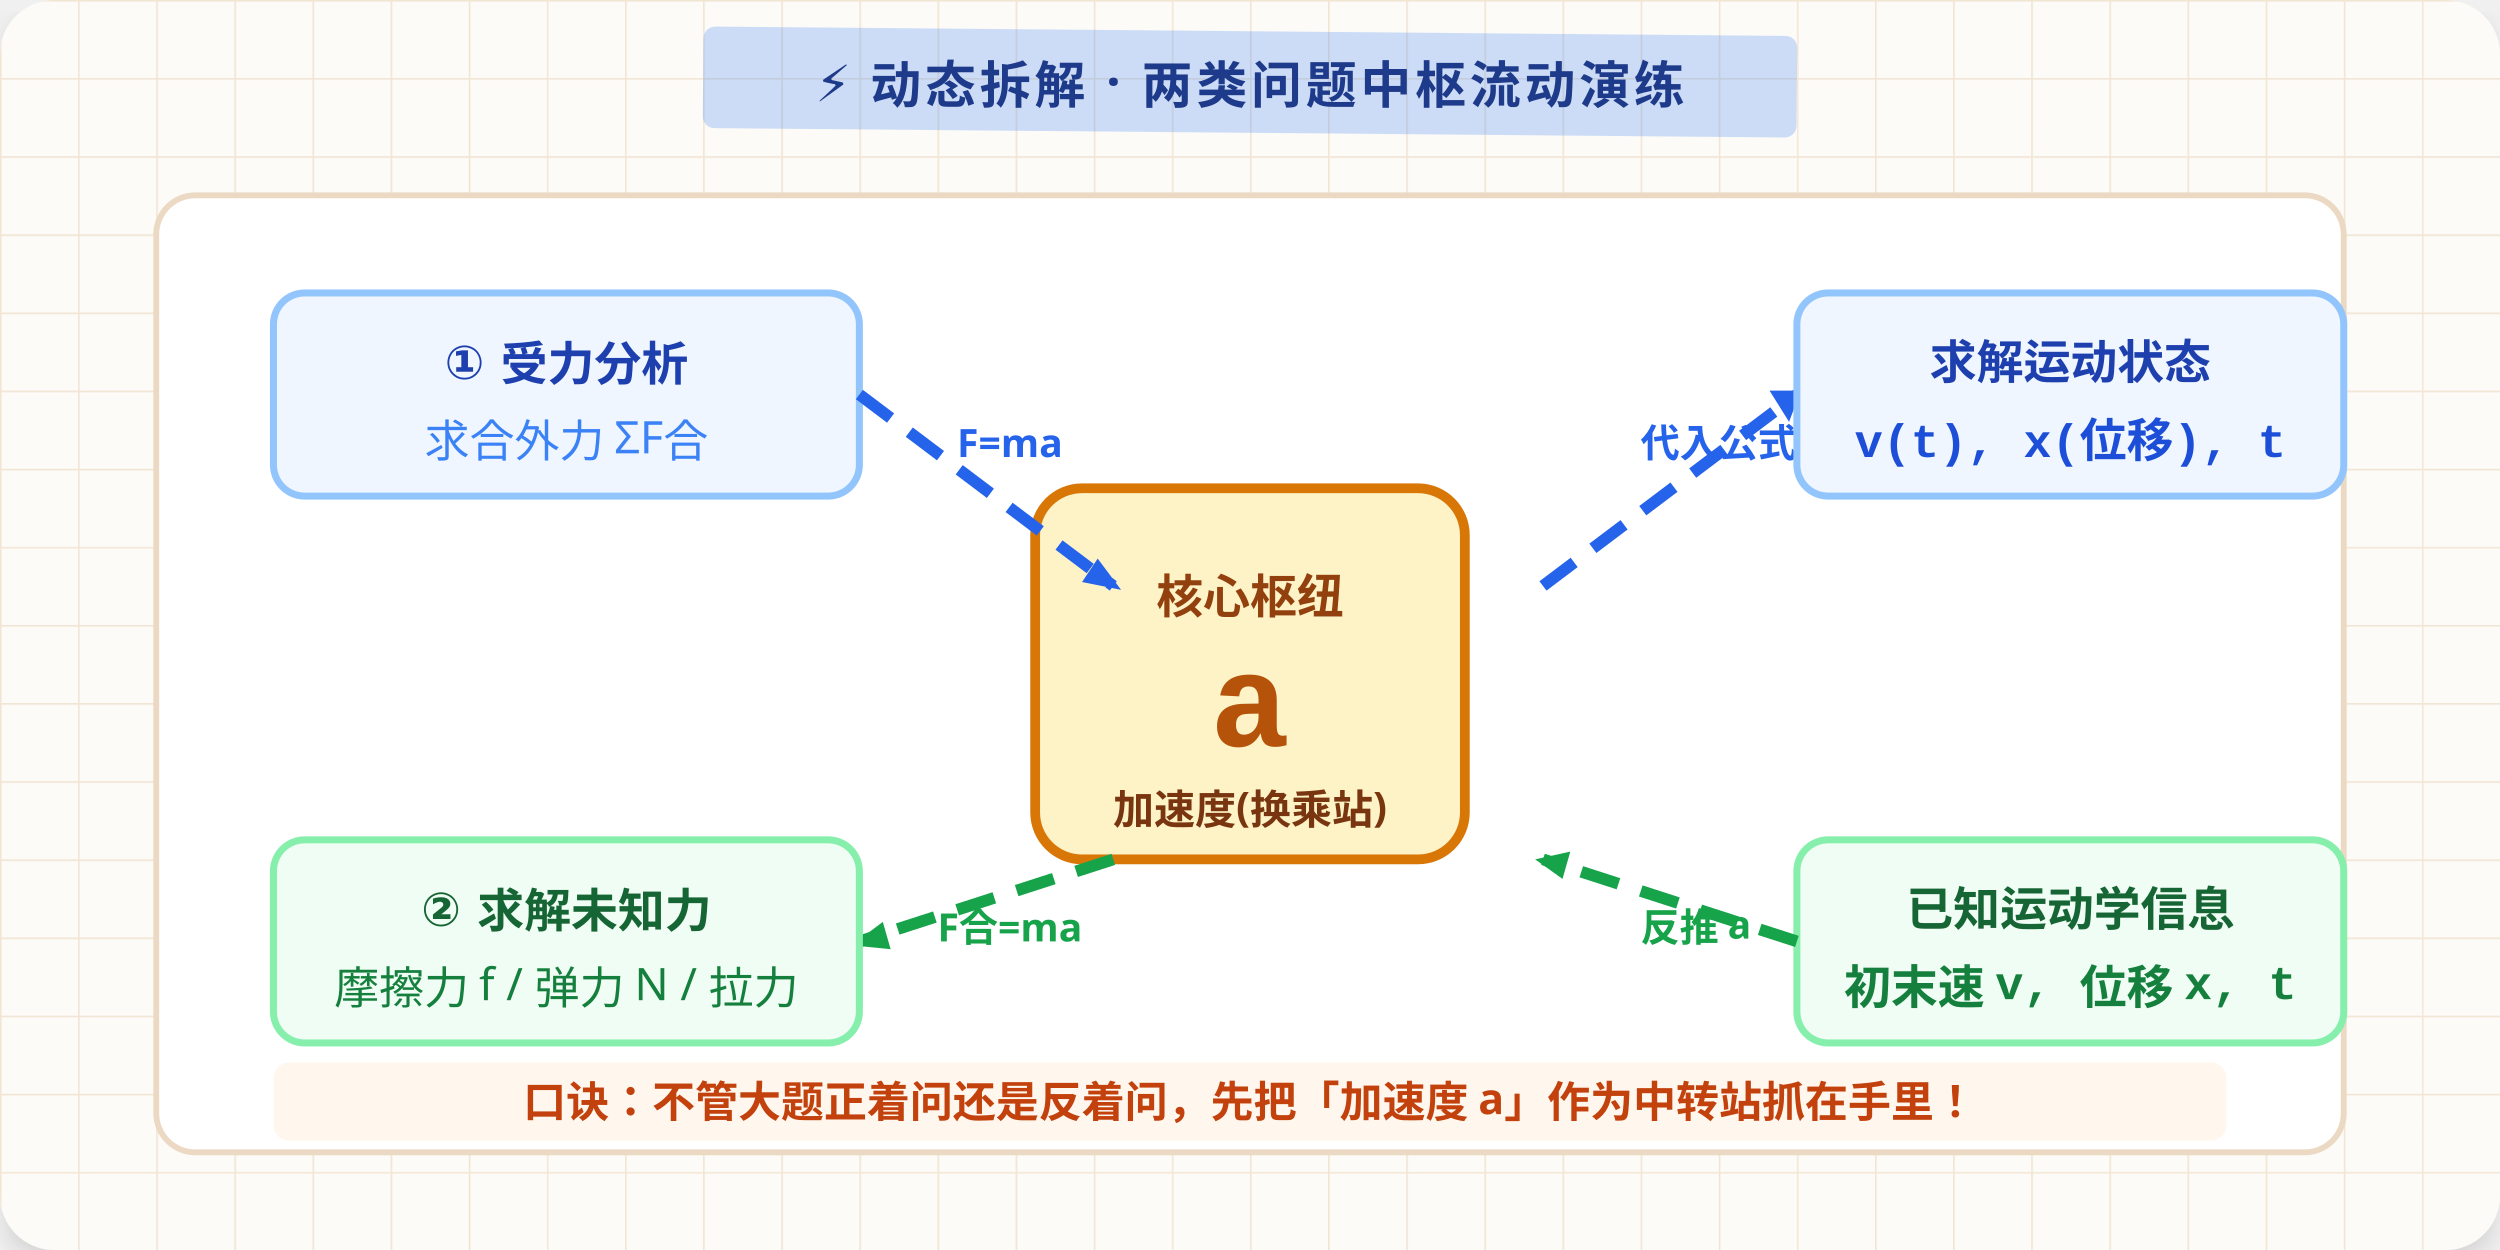
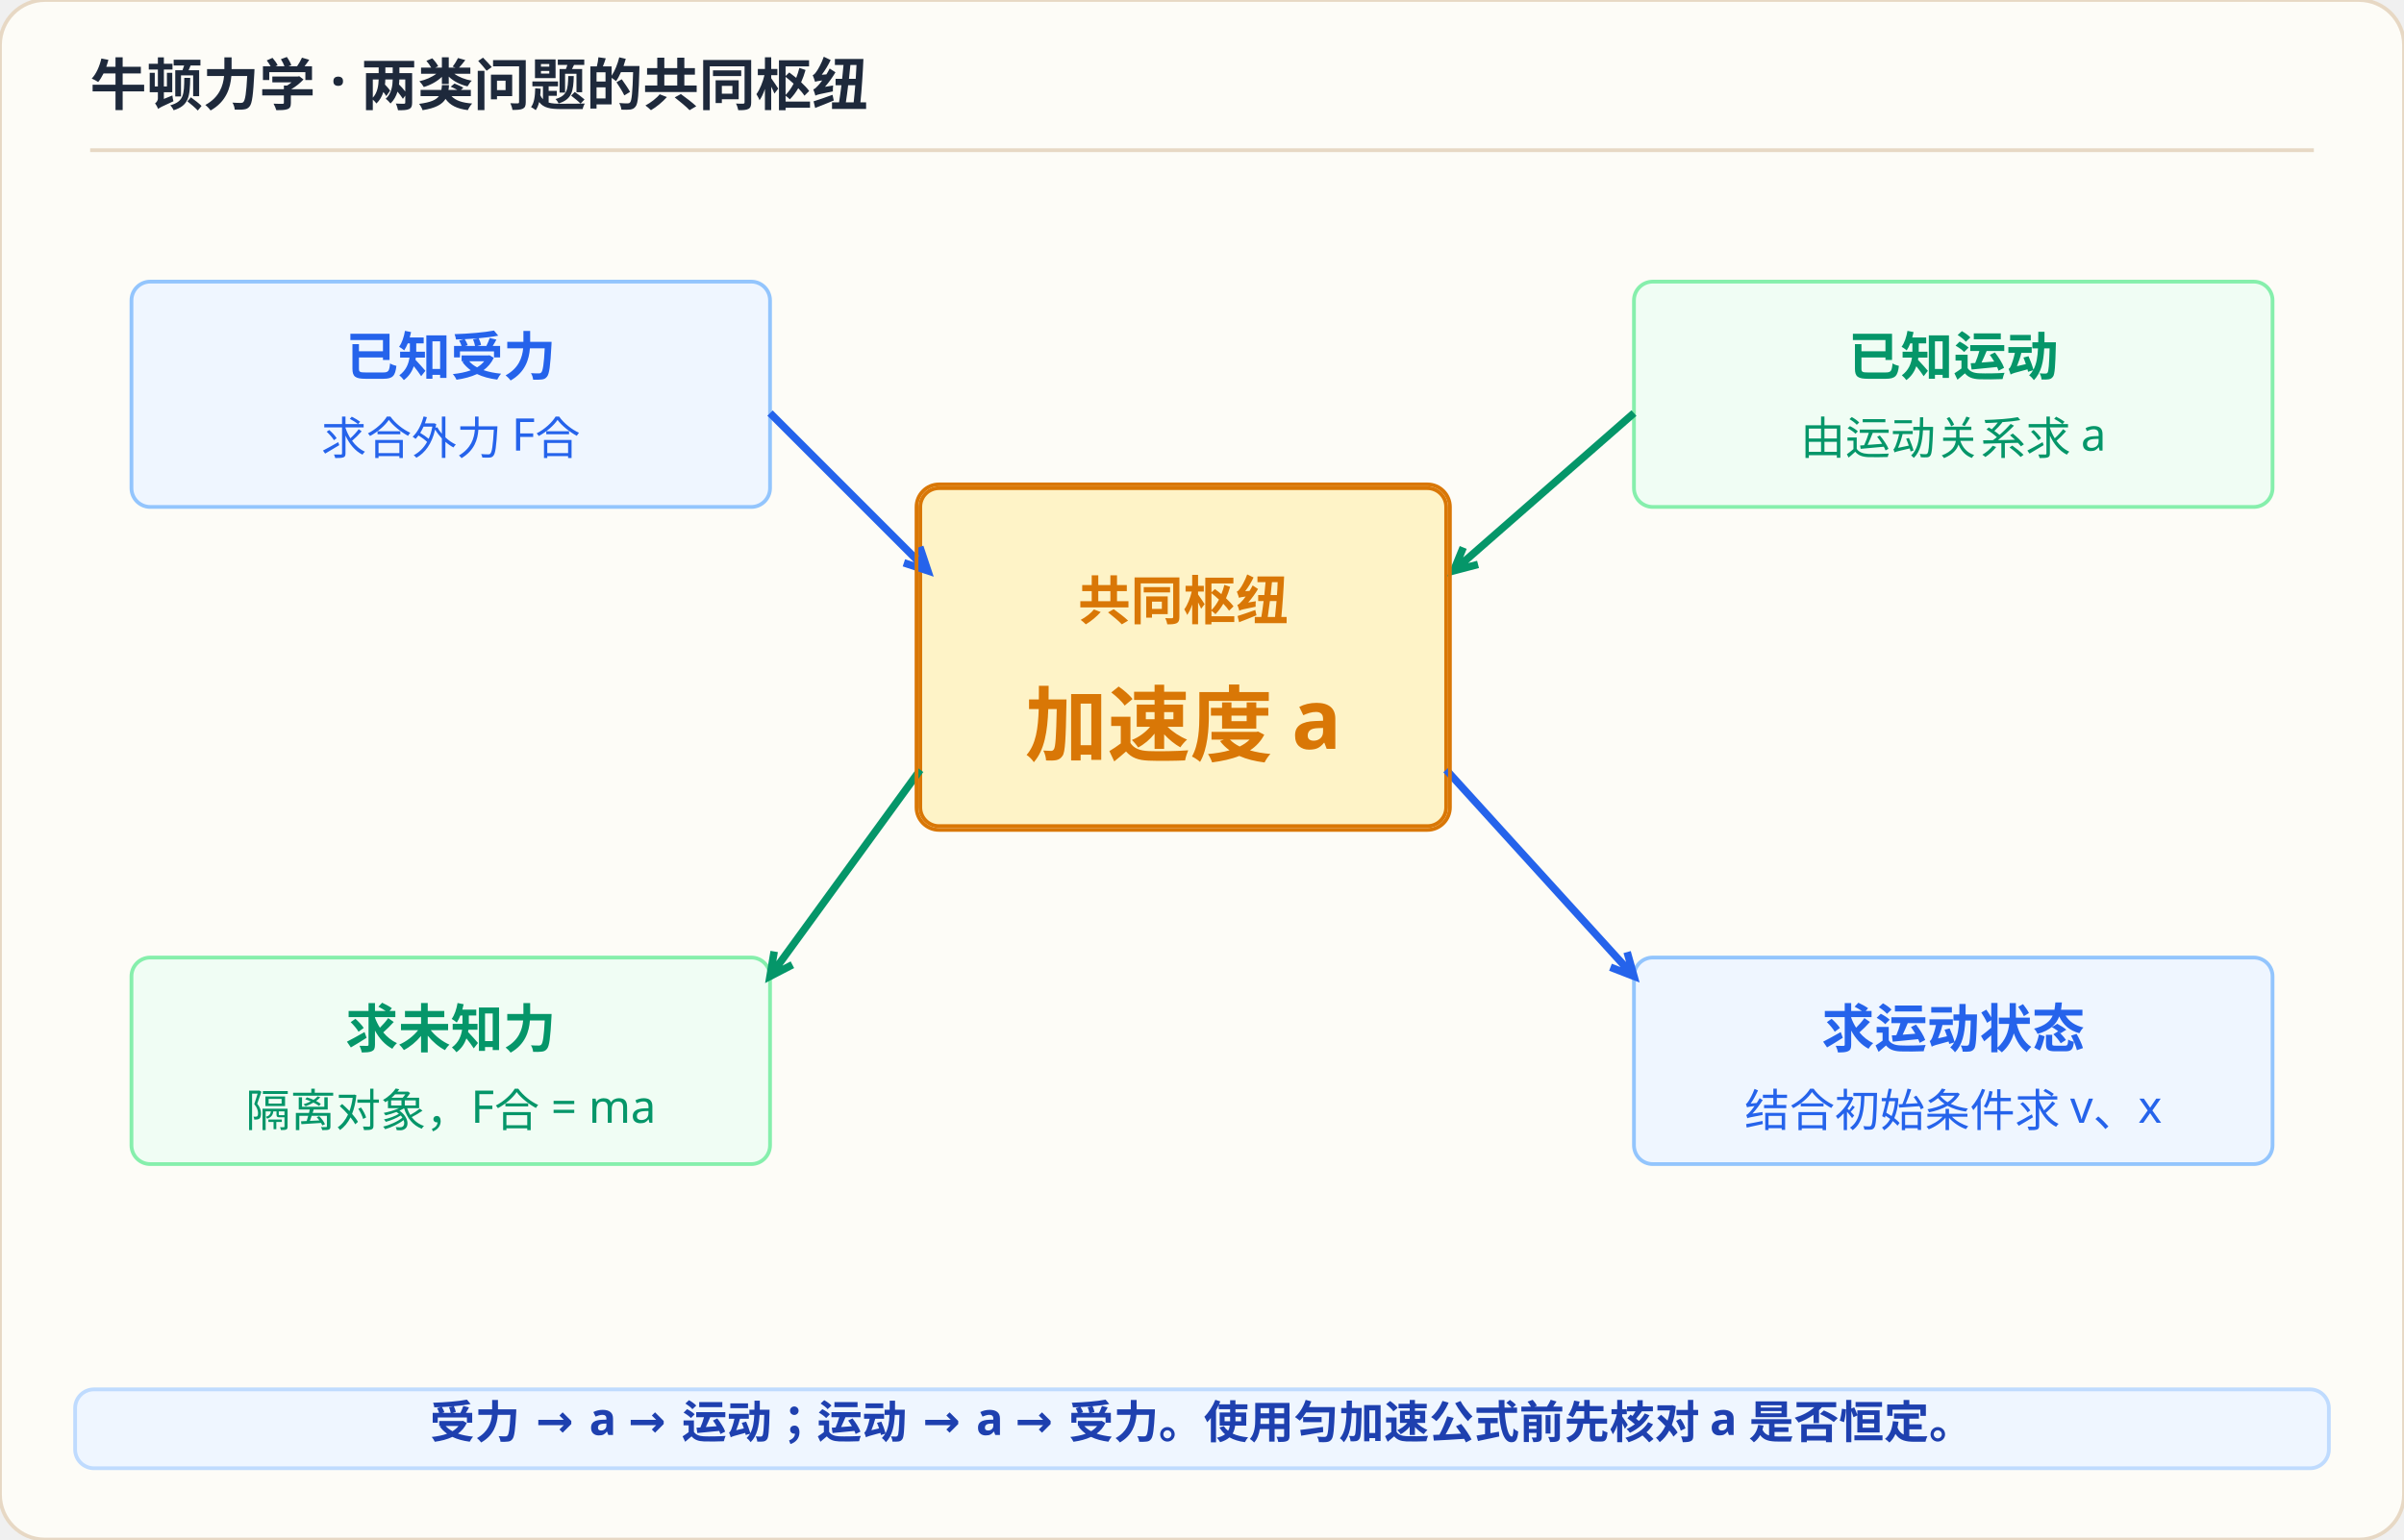
- <svg xmlns="http://www.w3.org/2000/svg" viewBox="0 0 640 320" width="100%" height="100%">
-   <defs>
-     <pattern id="gridTPAnim" width="20" height="20" patternUnits="userSpaceOnUse">
-       <path d="M 20 0 L 0 0 0 20" fill="none" stroke="#f1e5d4" stroke-width="0.8" />
-     </pattern>
-     <filter id="shadowTPAnim" x="-5%" y="-5%" width="110%" height="110%">
-       <feDropShadow dx="0" dy="3" stdDeviation="3" flood-opacity="0.12" />
-     </filter>
-     <style>
-       /* 正向推导流动光流 (6s 循环) */
-       @keyframes forwardFlow {
-         0%, 15% { stroke-dashoffset: 80; opacity: 0.2; }
-         25%, 45% { stroke-dashoffset: 0; opacity: 1; }
-         55%, 100% { stroke-dashoffset: -80; opacity: 0.2; }
-       }
-       /* 反向推导流动光流 (后半周期 50% ~ 95% 触发) */
-       @keyframes backwardFlow {
-         0%, 50% { stroke-dashoffset: -80; opacity: 0.2; }
-         60%, 85% { stroke-dashoffset: 0; opacity: 1; }
-         95%, 100% { stroke-dashoffset: 80; opacity: 0.2; }
-       }
-       /* 中枢 a 呼吸脉冲 */
-       @keyframes hubPulse {
-         0%, 100% { transform: scale(1); filter: drop-shadow(0 0 0px #f59e0b); }
-         50% { transform: scale(1.04); filter: drop-shadow(0 0 8px #f59e0b); }
-       }
- 
-       .flow-forward {
-         stroke-dasharray: 10,6;
-         animation: forwardFlow 6s linear infinite;
-       }
-       .flow-backward {
-         stroke-dasharray: 10,6;
-         animation: backwardFlow 6s linear infinite;
-       }
-       .hub-a {
-         transform-origin: 280px 122px;
-         animation: hubPulse 3s ease-in-out infinite;
-       }
-     </style>
-   </defs>
-   <rect width="640" height="320" rx="14" fill="#fdfbf7" filter="url(#shadowTPAnim)" />
-   <rect width="640" height="320" rx="14" fill="url(#gridTPAnim)" />
-   <rect x="180" y="8" width="280" height="26" fill="rgba(59, 130, 246, 0.25)" rx="3" transform="rotate(0.5 320 21)" />
-   <text x="320" y="26" font-family="'PingFang SC','Microsoft YaHei',sans-serif" font-size="13" font-weight="900" fill="#1e3a8a" text-anchor="middle" letter-spacing="1">
-     ⚡ 动态拆解 · 两类问题中枢流动演练
-   </text>
-   <g transform="translate(40, 50)">
-     <rect width="560" height="245" rx="10" fill="#ffffff" stroke="#ebd9c3" stroke-width="1.5" />
-     <g class="hub-a" transform="translate(225, 75)">
-       <rect x="0" y="0" width="110" height="95" rx="12" fill="#fef3c7" stroke="#d97706" stroke-width="2.5" />
-       <text x="55" y="32" font-family="'PingFang SC',sans-serif" font-size="12" font-weight="800" fill="#92400e" text-anchor="middle">核心枢纽</text>
-       <text x="55" y="66" font-family="'Courier New',sans-serif" font-size="34" font-weight="900" fill="#b45309" text-anchor="middle">a</text>
-       <text x="55" y="86" font-family="'PingFang SC',sans-serif" font-size="10.5" font-weight="700" fill="#78350f" text-anchor="middle">加速度(换乘站)</text>
+ <svg xmlns="http://www.w3.org/2000/svg" viewBox="0 0 896 574" width="100%" height="100%" role="img" aria-labelledby="title desc">
+   <style>text{font-family:"Microsoft YaHei","PingFang SC",sans-serif}.still{display:none} @media(prefers-reduced-motion:reduce){.motion{display:none}.still{display:inline}}</style>
+   <g transform="scale(1.4)">
+     <rect x="0" y="0" width="640" height="410" rx="12" fill="#fdfcf7" stroke="#e7d8c4">
+ </rect>
+     <text x="24" y="28" fill="#1e293b" font-size="15" font-weight="800">牛顿力学 · 两类问题的共同枢纽</text>
+     <line x1="24" y1="40" x2="616" y2="40" stroke="#e7d8c4" stroke-width="1">
+ </line>
+     <rect x="245" y="130" width="140" height="90" rx="5" fill="#fef3c7" stroke="#d97706">
+ </rect>
+     <text x="315" y="165" fill="#d97706" font-size="14" font-weight="700" text-anchor="middle">共同枢纽</text>
+     <text x="315" y="201" fill="#d97706" font-size="22" font-weight="800" text-anchor="middle">加速度 a</text>
+     <rect x="35" y="75" width="170" height="60" rx="5" fill="#eff6ff" stroke="#93c5fd">
+ </rect>
+     <text x="120" y="100" fill="#2563eb" font-size="14" font-weight="700" text-anchor="middle">已知受力</text>
+     <text x="120" y="121" fill="#2563eb" font-size="12" font-weight="500" text-anchor="middle">求合外力 F合</text>
+     <rect x="435" y="75" width="170" height="60" rx="5" fill="#f0fdf4" stroke="#86efac">
+ </rect>
+     <text x="520" y="100" fill="#059669" font-size="14" font-weight="700" text-anchor="middle">已知运动</text>
+     <text x="520" y="121" fill="#059669" font-size="12" font-weight="500" text-anchor="middle">由运动关系求 a</text>
+     <path d="M 205 110 L 247 152 M 240.636 149.879 L 247 152 L 244.879 145.636" stroke="#2563eb" stroke-width="2" fill="none">
+ </path>
+     <path d="M 435 110 L 387 152 M 389.54 145.791 L 387 152 L 393.491 150.307" stroke="#059669" stroke-width="2" fill="none">
+ </path>
+     <rect x="35" y="255" width="170" height="55" rx="5" fill="#f0fdf4" stroke="#86efac">
+ </rect>
+     <text x="120" y="279" fill="#059669" font-size="14" font-weight="700" text-anchor="middle">求未知力</text>
+     <text x="120" y="300" fill="#059669" font-size="12" font-weight="500" text-anchor="middle">隔离对象，F合 = ma</text>
+     <rect x="435" y="255" width="170" height="55" rx="5" fill="#eff6ff" stroke="#93c5fd">
+ </rect>
+     <text x="520" y="279" fill="#2563eb" font-size="14" font-weight="700" text-anchor="middle">求运动状态</text>
+     <text x="520" y="300" fill="#2563eb" font-size="12" font-weight="500" text-anchor="middle">结合初始条件求 v、x</text>
+     <path d="M 385 205 L 435 260 M 428.744 257.578 L 435 260 L 433.184 253.542" stroke="#2563eb" stroke-width="2" fill="none">
+ </path>
+     <path d="M 245 205 L 205 260 M 206.103 253.383 L 205 260 L 210.955 256.912" stroke="#059669" stroke-width="2" fill="none">
+ </path>
+     <g class="motion">
+       <g>
+         <animate attributeName="opacity" values="0.2;1;0.2" dur="3s" repeatCount="indefinite" calcMode="linear">
+ </animate>
+         <rect x="244" y="129" width="142" height="92" rx="6" fill="none" stroke="#d97706">
+ </rect>
+       </g>
    </g>
-     <g transform="translate(20, 25)">
-       <rect x="10" y="0" width="150" height="52" rx="8" fill="#eff6ff" stroke="#93c5fd" stroke-width="1.8" />
-       <text x="85" y="22" font-family="'PingFang SC',sans-serif" font-size="12" font-weight="800" fill="#1e40af" text-anchor="middle">① 受力分析</text>
-       <text x="85" y="42" font-family="'PingFang SC',sans-serif" font-size="11.5" fill="#3b82f6" text-anchor="middle">求合外力 ΣF合</text>
-       <path class="flow-forward" d="M 160 26 L 225 75" stroke="#2563eb" stroke-width="3" fill="none" />
-       <path d="M 221 68 L 227 76 L 217 74 Z" fill="#2563eb" />
-       <text x="185" y="42" font-family="sans-serif" font-size="10" font-weight="900" fill="#2563eb">F=ma</text>
-       <path class="flow-forward" d="M 335 75 L 400 26" stroke="#2563eb" stroke-width="3" fill="none" />
-       <path d="M 393 25 L 401 25 L 398 33 Z" fill="#2563eb" />
-       <text x="360" y="42" font-family="'PingFang SC',sans-serif" font-size="10" font-weight="900" fill="#2563eb">代入公式</text>
-       <rect x="400" y="0" width="140" height="52" rx="8" fill="#eff6ff" stroke="#93c5fd" stroke-width="1.8" />
-       <text x="470" y="22" font-family="'PingFang SC',sans-serif" font-size="12" font-weight="800" fill="#1e40af" text-anchor="middle">求解运动状态</text>
-       <text x="470" y="42" font-family="'Courier New',sans-serif" font-size="12" font-weight="700" fill="#1d4ed8" text-anchor="middle">v(t), x(位移), t</text>
-     </g>
-     <g transform="translate(20, 165)">
-       <rect x="400" y="0" width="140" height="52" rx="8" fill="#f0fdf4" stroke="#86efac" stroke-width="1.8" />
-       <text x="470" y="22" font-family="'PingFang SC',sans-serif" font-size="12" font-weight="800" fill="#166534" text-anchor="middle">已知运动学信息</text>
-       <text x="470" y="42" font-family="'Courier New',sans-serif" font-size="12" font-weight="700" fill="#15803d" text-anchor="middle">初末速 v, 位移 x, t</text>
-       <path class="flow-backward" d="M 400 26 L 335 5" stroke="#16a34a" stroke-width="3" fill="none" />
-       <path d="M 342 3 L 333 5 L 340 10 Z" fill="#16a34a" />
-       <text x="360" y="26" font-family="'PingFang SC',sans-serif" font-size="10" font-weight="900" fill="#16a34a">反推 a</text>
-       <path class="flow-backward" d="M 225 5 L 160 26" stroke="#16a34a" stroke-width="3" fill="none" />
-       <path d="M 166 21 L 158 27 L 168 28 Z" fill="#16a34a" />
-       <text x="180" y="26" font-family="sans-serif" font-size="10" font-weight="900" fill="#16a34a">F合=ma</text>
-       <rect x="10" y="0" width="150" height="52" rx="8" fill="#f0fdf4" stroke="#86efac" stroke-width="1.8" />
-       <text x="85" y="22" font-family="'PingFang SC',sans-serif" font-size="12" font-weight="800" fill="#166534" text-anchor="middle">② 求解未知力</text>
-       <text x="85" y="42" font-family="'PingFang SC',sans-serif" font-size="11.5" fill="#15803d" text-anchor="middle">摩擦力 f / 弹力 N / 拉力</text>
-     </g>
-     <rect x="30" y="222" width="500" height="20" rx="4" fill="#fff7ed" />
-     <text x="280" y="236" font-family="'PingFang SC',sans-serif" font-size="11" font-weight="800" fill="#c2410c" text-anchor="middle">
-       口诀：不管大题正着问还是反着问，先把「加速度 a」作为中转站抓在手里！
-     </text>
+     <rect x="20" y="370" width="600" height="21" rx="5" fill="#eff6ff" stroke="#bfdbfe">
+ </rect>
+     <text x="320" y="383" fill="#1e40af" font-size="12" font-weight="600" text-anchor="middle">受力 → a → 运动；运动 → a → 受力。使用匀加速公式前先核对 a 是否恒定。</text>
  </g>
</svg>
